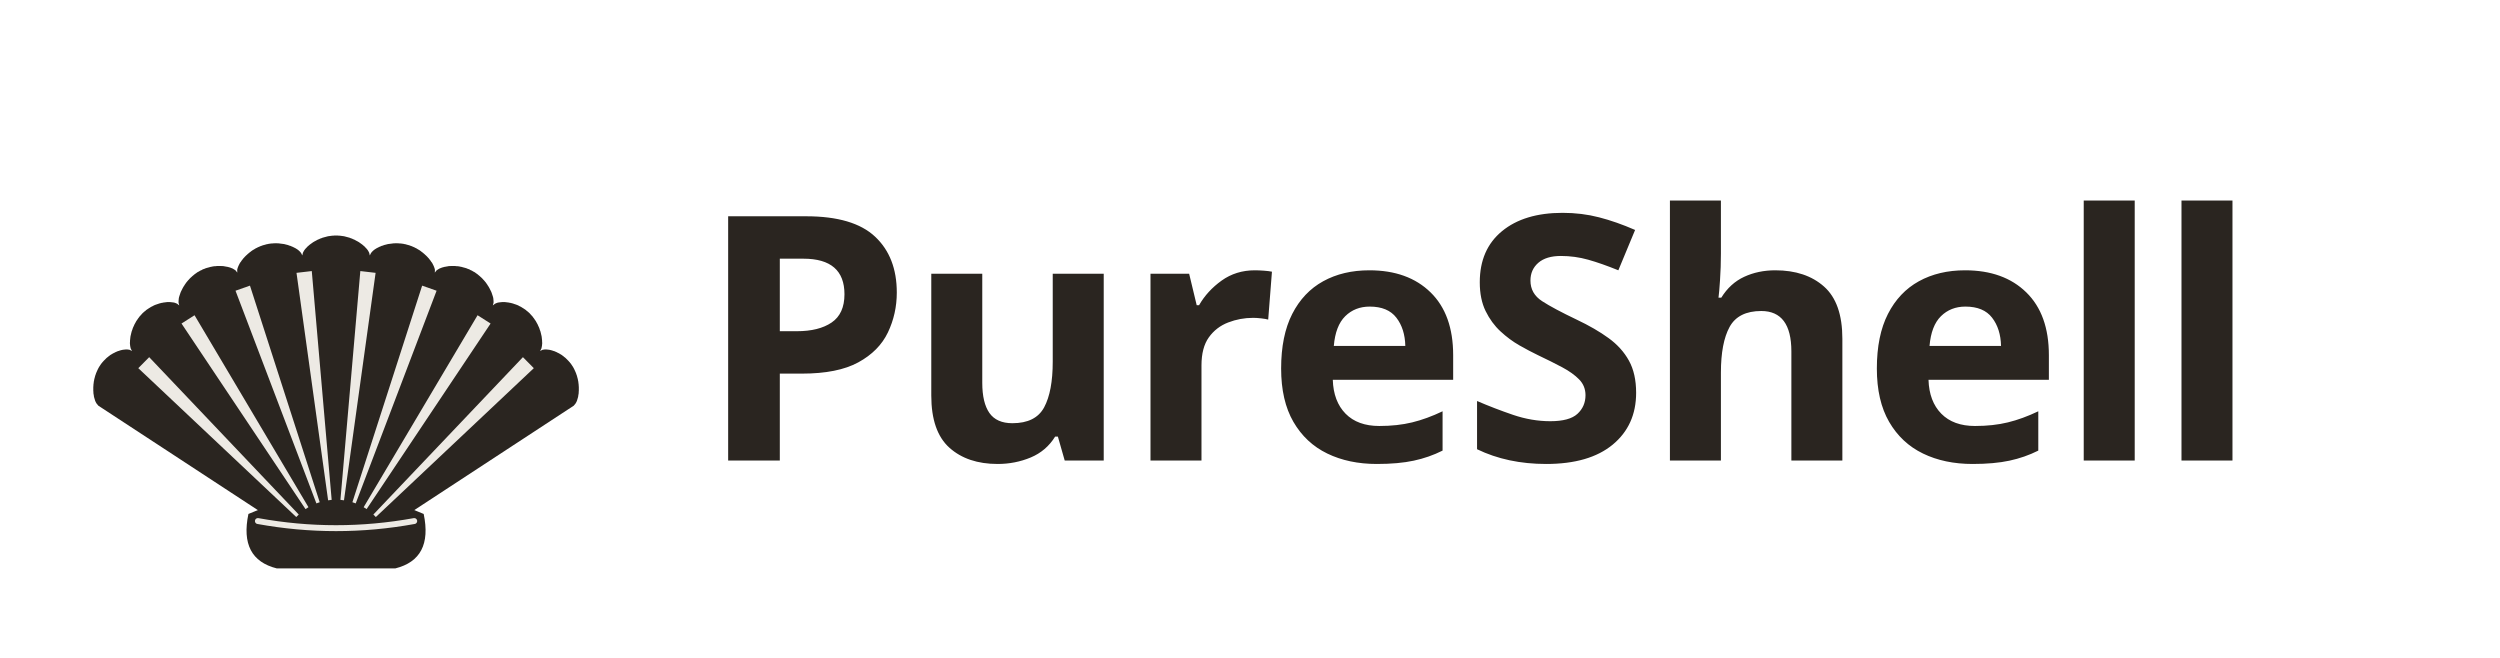
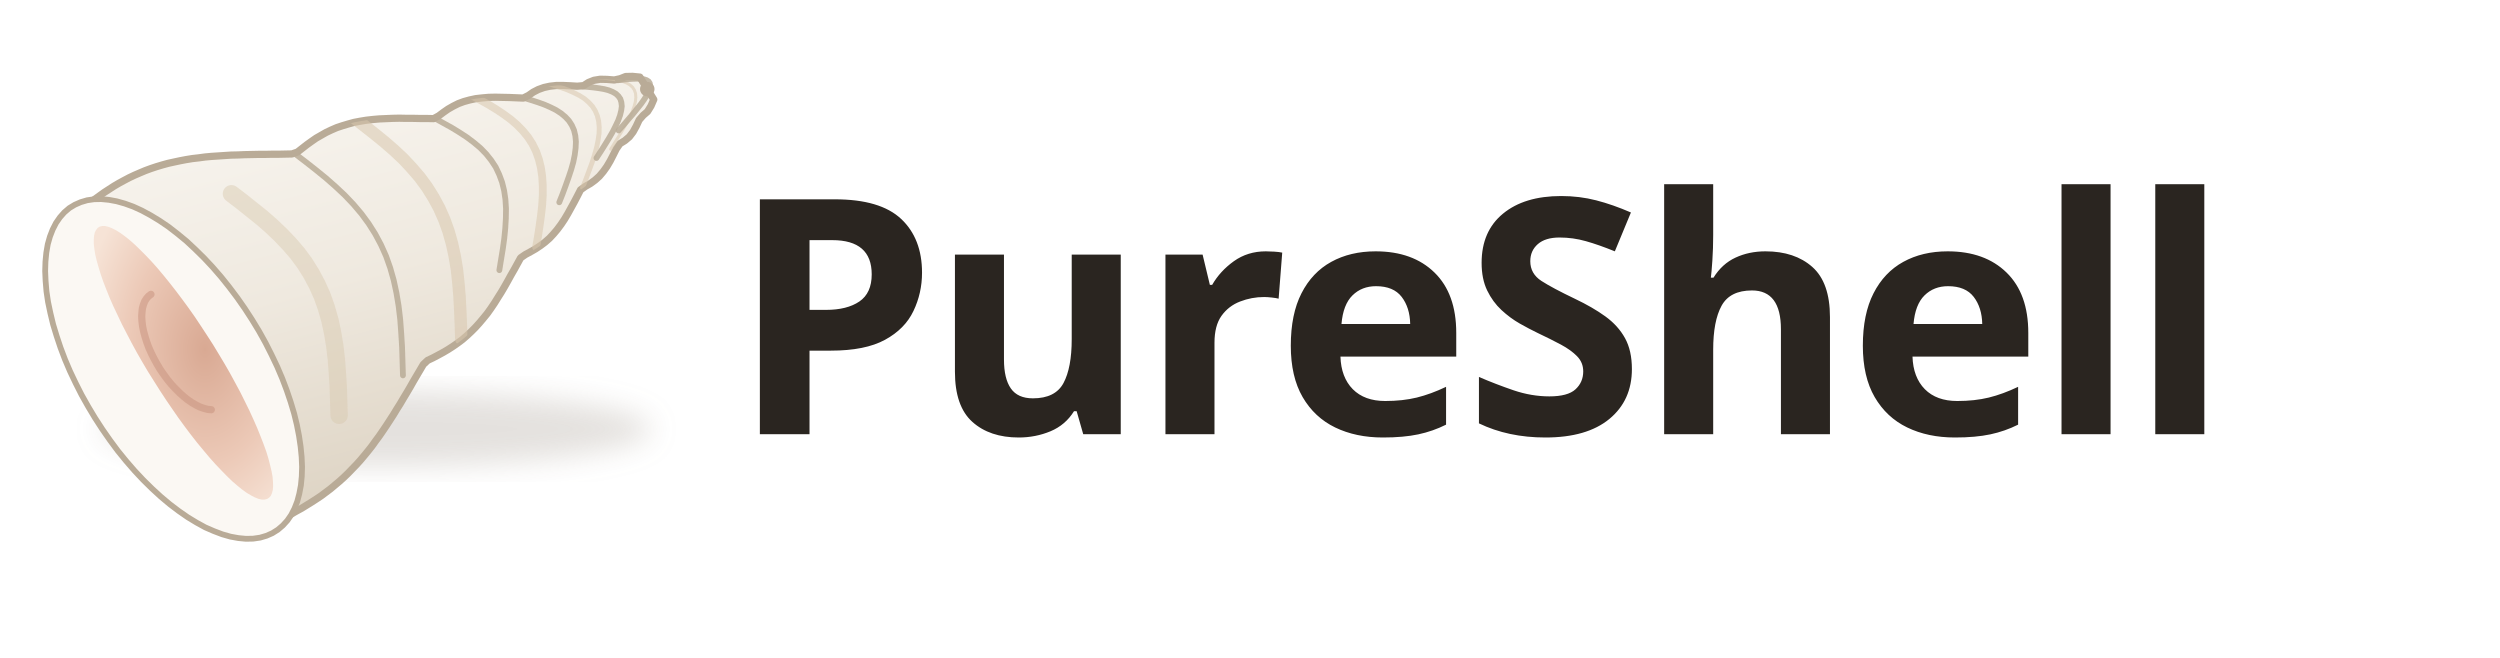
<svg xmlns="http://www.w3.org/2000/svg" viewBox="0 0 760 200" width="760" height="200">
-   <g transform="translate(10 18) scale(0.36)">
-     <path d="M 256.0 424.0 L 456.7 292.6 L 458.2 290.8 L 458.9 289.6 L 459.4 288.5 L 459.7 287.5 L 460.0 286.5 L 460.3 285.5 L 460.5 284.6 L 460.6 283.6 L 460.8 282.7 L 460.9 281.8 L 460.9 281.0 L 461.0 280.1 L 461.0 279.2 L 461.0 278.4 L 461.0 277.5 L 461.0 276.7 L 460.9 275.9 L 460.9 275.1 L 460.8 274.3 L 460.7 273.5 L 460.6 272.7 L 460.5 271.9 L 460.3 271.1 L 460.2 270.4 L 460.0 269.6 L 459.8 268.9 L 459.6 268.1 L 459.4 267.4 L 459.2 266.7 L 458.9 266.0 L 458.7 265.3 L 458.4 264.6 L 458.1 263.9 L 457.8 263.2 L 457.5 262.6 L 457.2 261.9 L 456.9 261.3 L 456.5 260.6 L 456.2 260.0 L 455.8 259.4 L 455.4 258.8 L 455.0 258.2 L 454.6 257.6 L 454.2 257.0 L 453.7 256.5 L 453.3 255.9 L 452.8 255.4 L 452.3 254.8 L 451.8 254.3 L 451.3 253.8 L 450.8 253.3 L 450.3 252.8 L 449.8 252.3 L 449.2 251.8 L 448.6 251.4 L 448.1 250.9 L 447.5 250.5 L 446.9 250.0 L 446.3 249.6 L 445.6 249.2 L 445.0 248.8 L 444.4 248.5 L 443.7 248.1 L 443.0 247.8 L 442.3 247.4 L 441.6 247.1 L 440.9 246.8 L 440.2 246.5 L 439.4 246.3 L 438.6 246.0 L 437.9 245.8 L 437.1 245.6 L 436.2 245.4 L 435.4 245.3 L 434.5 245.2 L 433.5 245.1 L 432.5 245.1 L 431.5 245.2 L 430.3 245.4 L 428.3 246.4 L 429.4 244.3 L 429.7 243.0 L 429.9 241.8 L 430.0 240.7 L 430.1 239.7 L 430.0 238.7 L 430.0 237.7 L 429.9 236.8 L 429.8 235.8 L 429.7 234.9 L 429.6 234.1 L 429.4 233.2 L 429.2 232.4 L 429.0 231.5 L 428.8 230.7 L 428.6 229.9 L 428.3 229.1 L 428.0 228.3 L 427.8 227.6 L 427.5 226.8 L 427.2 226.1 L 426.8 225.3 L 426.5 224.6 L 426.2 223.9 L 425.8 223.2 L 425.4 222.5 L 425.1 221.9 L 424.7 221.2 L 424.3 220.6 L 423.8 219.9 L 423.4 219.3 L 423.0 218.7 L 422.5 218.1 L 422.1 217.5 L 421.6 216.9 L 421.1 216.4 L 420.6 215.8 L 420.1 215.3 L 419.6 214.7 L 419.1 214.2 L 418.5 213.7 L 418.0 213.2 L 417.4 212.8 L 416.8 212.3 L 416.3 211.8 L 415.7 211.4 L 415.1 211.0 L 414.5 210.6 L 413.9 210.2 L 413.2 209.8 L 412.6 209.4 L 411.9 209.0 L 411.3 208.7 L 410.6 208.4 L 410.0 208.0 L 409.3 207.7 L 408.6 207.4 L 407.9 207.2 L 407.2 206.9 L 406.4 206.7 L 405.7 206.4 L 405.0 206.2 L 404.2 206.0 L 403.5 205.8 L 402.7 205.7 L 401.9 205.5 L 401.1 205.4 L 400.3 205.3 L 399.5 205.2 L 398.7 205.1 L 397.8 205.1 L 397.0 205.1 L 396.1 205.1 L 395.2 205.2 L 394.3 205.3 L 393.4 205.4 L 392.4 205.6 L 391.3 206.0 L 390.2 206.5 L 388.4 207.9 L 389.0 205.6 L 389.0 204.3 L 388.9 203.1 L 388.8 202.0 L 388.6 201.0 L 388.3 200.0 L 388.0 199.1 L 387.7 198.2 L 387.4 197.3 L 387.1 196.5 L 386.7 195.7 L 386.3 194.9 L 385.9 194.1 L 385.5 193.3 L 385.1 192.6 L 384.7 191.9 L 384.2 191.2 L 383.8 190.5 L 383.3 189.8 L 382.9 189.2 L 382.4 188.5 L 381.9 187.9 L 381.4 187.3 L 380.9 186.7 L 380.3 186.1 L 379.8 185.5 L 379.2 184.9 L 378.7 184.4 L 378.1 183.9 L 377.6 183.4 L 377.0 182.9 L 376.4 182.4 L 375.8 181.9 L 375.2 181.4 L 374.6 181.0 L 374.0 180.6 L 373.4 180.1 L 372.7 179.7 L 372.1 179.4 L 371.4 179.0 L 370.8 178.6 L 370.1 178.3 L 369.4 178.0 L 368.8 177.6 L 368.1 177.3 L 367.4 177.1 L 366.7 176.8 L 366.0 176.5 L 365.3 176.3 L 364.6 176.1 L 363.8 175.9 L 363.1 175.7 L 362.4 175.5 L 361.6 175.3 L 360.9 175.2 L 360.1 175.0 L 359.4 174.9 L 358.6 174.8 L 357.8 174.8 L 357.1 174.7 L 356.3 174.6 L 355.5 174.6 L 354.7 174.6 L 353.9 174.6 L 353.1 174.6 L 352.3 174.7 L 351.5 174.7 L 350.6 174.8 L 349.8 175.0 L 349.0 175.1 L 348.1 175.3 L 347.3 175.4 L 346.4 175.7 L 345.5 175.9 L 344.6 176.3 L 343.7 176.6 L 342.8 177.1 L 341.8 177.7 L 340.8 178.4 L 339.4 180.2 L 339.5 177.9 L 339.2 176.6 L 338.8 175.5 L 338.4 174.5 L 337.9 173.5 L 337.5 172.7 L 337.0 171.8 L 336.4 171.1 L 335.9 170.3 L 335.4 169.6 L 334.8 168.9 L 334.3 168.2 L 333.7 167.6 L 333.1 166.9 L 332.5 166.3 L 331.9 165.7 L 331.3 165.2 L 330.7 164.6 L 330.1 164.1 L 329.5 163.6 L 328.9 163.1 L 328.2 162.6 L 327.6 162.1 L 326.9 161.6 L 326.3 161.2 L 325.6 160.8 L 324.9 160.4 L 324.3 160.0 L 323.6 159.6 L 322.9 159.3 L 322.2 158.9 L 321.5 158.6 L 320.8 158.3 L 320.1 158.0 L 319.4 157.7 L 318.7 157.5 L 318.0 157.2 L 317.3 157.0 L 316.5 156.8 L 315.8 156.6 L 315.1 156.4 L 314.4 156.2 L 313.6 156.1 L 312.9 155.9 L 312.1 155.8 L 311.4 155.7 L 310.6 155.6 L 309.9 155.6 L 309.1 155.5 L 308.4 155.5 L 307.6 155.4 L 306.8 155.4 L 306.1 155.4 L 305.3 155.5 L 304.5 155.5 L 303.7 155.6 L 303.0 155.7 L 302.2 155.8 L 301.4 155.9 L 300.6 156.0 L 299.8 156.1 L 299.1 156.3 L 298.3 156.5 L 297.5 156.7 L 296.7 156.9 L 295.9 157.2 L 295.1 157.5 L 294.3 157.7 L 293.5 158.1 L 292.7 158.4 L 291.9 158.8 L 291.1 159.2 L 290.3 159.6 L 289.5 160.1 L 288.7 160.6 L 287.9 161.2 L 287.1 161.9 L 286.3 162.7 L 285.5 163.7 L 284.5 165.7 L 284.0 163.5 L 283.4 162.3 L 282.8 161.3 L 282.2 160.5 L 281.5 159.7 L 280.8 159.0 L 280.2 158.3 L 279.5 157.7 L 278.8 157.1 L 278.1 156.5 L 277.4 156.0 L 276.7 155.5 L 276.0 155.0 L 275.3 154.5 L 274.6 154.1 L 273.9 153.7 L 273.1 153.3 L 272.4 152.9 L 271.7 152.5 L 271.0 152.2 L 270.2 151.9 L 269.5 151.5 L 268.8 151.3 L 268.0 151.0 L 267.3 150.7 L 266.5 150.5 L 265.8 150.3 L 265.0 150.1 L 264.3 149.9 L 263.5 149.7 L 262.8 149.5 L 262.0 149.4 L 261.3 149.3 L 260.5 149.2 L 259.8 149.1 L 259.0 149.0 L 258.3 149.0 L 257.5 148.9 L 256.8 148.9 L 256.0 148.9 L 255.2 148.9 L 254.5 148.9 L 253.7 149.0 L 253.0 149.0 L 252.2 149.1 L 251.5 149.2 L 250.7 149.3 L 250.0 149.4 L 249.2 149.5 L 248.5 149.7 L 247.7 149.9 L 247.0 150.1 L 246.2 150.3 L 245.5 150.5 L 244.7 150.7 L 244.0 151.0 L 243.2 151.3 L 242.5 151.5 L 241.8 151.9 L 241.0 152.2 L 240.3 152.5 L 239.6 152.9 L 238.9 153.3 L 238.1 153.7 L 237.4 154.1 L 236.7 154.5 L 236.0 155.0 L 235.3 155.5 L 234.6 156.0 L 233.9 156.5 L 233.2 157.1 L 232.5 157.7 L 231.8 158.3 L 231.2 159.0 L 230.5 159.7 L 229.8 160.5 L 229.2 161.3 L 228.6 162.3 L 228.0 163.5 L 227.5 165.7 L 226.5 163.7 L 225.7 162.7 L 224.9 161.9 L 224.1 161.2 L 223.3 160.6 L 222.5 160.1 L 221.7 159.6 L 220.9 159.2 L 220.1 158.8 L 219.3 158.4 L 218.5 158.1 L 217.7 157.7 L 216.9 157.5 L 216.1 157.2 L 215.3 156.9 L 214.5 156.7 L 213.7 156.5 L 212.9 156.3 L 212.2 156.1 L 211.4 156.0 L 210.6 155.9 L 209.8 155.8 L 209.0 155.7 L 208.3 155.6 L 207.5 155.5 L 206.7 155.5 L 205.9 155.4 L 205.2 155.4 L 204.4 155.4 L 203.6 155.5 L 202.9 155.5 L 202.1 155.6 L 201.4 155.6 L 200.6 155.7 L 199.9 155.8 L 199.1 155.9 L 198.4 156.1 L 197.6 156.2 L 196.9 156.4 L 196.2 156.6 L 195.5 156.8 L 194.7 157.0 L 194.0 157.2 L 193.3 157.5 L 192.6 157.7 L 191.9 158.0 L 191.2 158.3 L 190.5 158.6 L 189.8 158.9 L 189.1 159.3 L 188.4 159.6 L 187.7 160.0 L 187.1 160.4 L 186.4 160.8 L 185.7 161.2 L 185.1 161.6 L 184.4 162.1 L 183.8 162.6 L 183.1 163.1 L 182.5 163.6 L 181.9 164.1 L 181.3 164.6 L 180.7 165.2 L 180.1 165.7 L 179.5 166.3 L 178.9 166.9 L 178.3 167.6 L 177.7 168.2 L 177.2 168.9 L 176.6 169.6 L 176.1 170.3 L 175.6 171.1 L 175.0 171.8 L 174.5 172.7 L 174.1 173.5 L 173.6 174.5 L 173.2 175.5 L 172.8 176.6 L 172.5 177.9 L 172.6 180.2 L 171.2 178.4 L 170.2 177.7 L 169.2 177.1 L 168.3 176.6 L 167.4 176.3 L 166.5 175.9 L 165.6 175.7 L 164.7 175.4 L 163.9 175.3 L 163.0 175.1 L 162.2 175.0 L 161.4 174.8 L 160.5 174.7 L 159.7 174.7 L 158.9 174.6 L 158.1 174.6 L 157.3 174.6 L 156.5 174.6 L 155.7 174.6 L 154.9 174.7 L 154.2 174.8 L 153.4 174.8 L 152.6 174.9 L 151.9 175.0 L 151.1 175.2 L 150.4 175.3 L 149.6 175.5 L 148.9 175.7 L 148.2 175.9 L 147.4 176.1 L 146.7 176.3 L 146.0 176.5 L 145.3 176.8 L 144.6 177.1 L 143.9 177.3 L 143.2 177.6 L 142.6 178.0 L 141.9 178.3 L 141.2 178.6 L 140.6 179.0 L 139.9 179.4 L 139.3 179.7 L 138.6 180.1 L 138.0 180.6 L 137.4 181.0 L 136.8 181.4 L 136.2 181.9 L 135.6 182.4 L 135.0 182.9 L 134.4 183.4 L 133.9 183.9 L 133.3 184.4 L 132.8 184.9 L 132.2 185.5 L 131.7 186.1 L 131.1 186.7 L 130.6 187.3 L 130.1 187.9 L 129.6 188.5 L 129.1 189.2 L 128.7 189.8 L 128.2 190.5 L 127.8 191.2 L 127.3 191.9 L 126.9 192.6 L 126.5 193.3 L 126.1 194.1 L 125.7 194.9 L 125.3 195.7 L 124.9 196.5 L 124.6 197.3 L 124.3 198.2 L 124.0 199.1 L 123.7 200.0 L 123.4 201.0 L 123.2 202.0 L 123.1 203.1 L 123.0 204.3 L 123.0 205.6 L 123.6 207.9 L 121.8 206.5 L 120.7 206.0 L 119.6 205.6 L 118.6 205.4 L 117.7 205.3 L 116.8 205.2 L 115.9 205.1 L 115.0 205.1 L 114.2 205.1 L 113.3 205.1 L 112.5 205.2 L 111.7 205.3 L 110.9 205.4 L 110.1 205.5 L 109.3 205.7 L 108.5 205.8 L 107.8 206.0 L 107.0 206.2 L 106.3 206.4 L 105.6 206.7 L 104.8 206.9 L 104.1 207.2 L 103.4 207.4 L 102.7 207.7 L 102.0 208.0 L 101.4 208.4 L 100.7 208.7 L 100.1 209.0 L 99.4 209.4 L 98.8 209.8 L 98.1 210.2 L 97.5 210.6 L 96.9 211.0 L 96.3 211.4 L 95.7 211.8 L 95.2 212.3 L 94.6 212.8 L 94.0 213.2 L 93.5 213.7 L 92.9 214.2 L 92.4 214.7 L 91.9 215.3 L 91.4 215.8 L 90.9 216.4 L 90.4 216.9 L 89.9 217.5 L 89.5 218.1 L 89.0 218.7 L 88.6 219.3 L 88.2 219.9 L 87.7 220.6 L 87.3 221.2 L 86.9 221.9 L 86.6 222.5 L 86.2 223.2 L 85.8 223.9 L 85.5 224.6 L 85.2 225.3 L 84.8 226.1 L 84.5 226.8 L 84.2 227.6 L 84.0 228.3 L 83.7 229.1 L 83.4 229.9 L 83.2 230.7 L 83.0 231.5 L 82.8 232.4 L 82.6 233.2 L 82.4 234.1 L 82.3 234.9 L 82.2 235.8 L 82.1 236.8 L 82.0 237.7 L 82.0 238.7 L 81.9 239.7 L 82.0 240.7 L 82.1 241.8 L 82.3 243.0 L 82.6 244.3 L 83.7 246.4 L 81.7 245.4 L 80.5 245.2 L 79.5 245.1 L 78.5 245.1 L 77.5 245.2 L 76.6 245.3 L 75.8 245.4 L 74.9 245.6 L 74.1 245.8 L 73.4 246.0 L 72.6 246.3 L 71.8 246.5 L 71.1 246.8 L 70.4 247.1 L 69.7 247.4 L 69.0 247.8 L 68.3 248.1 L 67.6 248.5 L 67.0 248.8 L 66.4 249.2 L 65.7 249.6 L 65.1 250.0 L 64.5 250.5 L 63.9 250.9 L 63.4 251.4 L 62.8 251.8 L 62.2 252.3 L 61.7 252.8 L 61.2 253.3 L 60.7 253.8 L 60.2 254.3 L 59.7 254.8 L 59.2 255.4 L 58.7 255.9 L 58.3 256.5 L 57.8 257.0 L 57.4 257.6 L 57.0 258.2 L 56.6 258.8 L 56.2 259.4 L 55.8 260.0 L 55.5 260.6 L 55.1 261.3 L 54.8 261.9 L 54.5 262.6 L 54.2 263.2 L 53.9 263.9 L 53.6 264.6 L 53.3 265.3 L 53.1 266.0 L 52.8 266.7 L 52.6 267.4 L 52.4 268.1 L 52.2 268.9 L 52.0 269.6 L 51.8 270.4 L 51.7 271.1 L 51.5 271.9 L 51.4 272.7 L 51.3 273.5 L 51.2 274.3 L 51.1 275.1 L 51.1 275.9 L 51.0 276.7 L 51.0 277.5 L 51.0 278.4 L 51.0 279.2 L 51.0 280.1 L 51.1 281.0 L 51.1 281.8 L 51.2 282.7 L 51.4 283.6 L 51.5 284.6 L 51.7 285.5 L 52.0 286.5 L 52.3 287.5 L 52.6 288.5 L 53.1 289.6 L 53.8 290.8 L 55.3 292.6 Z" fill="#2a2520" />
-     <path d="M 182 384 Q 174 422 206 430 L 306 430 Q 338 422 330 384 L 286 366 L 226 366 Z" fill="#2a2520" />
-     <path d="M 287.5 384.5 L 413.8 251.6 Q 418.4 256.2 423.0 260.9 L 289.6 386.6 Z" fill="#edeae4" />
-     <path d="M 279.3 378.3 L 375.5 216.2 Q 381.0 219.7 386.5 223.2 L 281.8 379.9 Z" fill="#edeae4" />
-     <path d="M 269.8 374.1 L 328.7 191.2 Q 334.8 193.4 340.9 195.5 L 272.6 375.1 Z" fill="#edeae4" />
-     <path d="M 259.7 372.1 L 276.5 178.9 Q 282.9 179.6 289.4 180.4 L 262.7 372.5 Z" fill="#edeae4" />
-     <path d="M 249.3 372.5 L 222.6 180.4 Q 229.1 179.6 235.5 178.9 L 252.3 372.1 Z" fill="#edeae4" />
-     <path d="M 239.4 375.1 L 171.1 195.5 Q 177.2 193.4 183.3 191.2 L 242.2 374.1 Z" fill="#edeae4" />
-     <path d="M 230.2 379.9 L 125.5 223.2 Q 131.0 219.7 136.5 216.2 L 232.7 378.3 Z" fill="#edeae4" />
-     <path d="M 222.4 386.6 L 89.0 260.9 Q 93.6 256.2 98.2 251.6 L 224.5 384.5 Z" fill="#edeae4" />
-     <path d="M 190 390 Q 256 402 322 390" fill="none" stroke="#edeae4" stroke-width="5" stroke-linecap="round" />
+   <g transform="translate(0 -28) scale(0.44)">
+     <defs>
+       <linearGradient id="body" x1="0" y1="0" x2="0.35" y2="1">
+         <stop offset="0" stop-color="#fbf9f5" />
+         <stop offset="0.55" stop-color="#efe9df" />
+         <stop offset="1" stop-color="#ddd3c3" />
+       </linearGradient>
+       <radialGradient id="mouth" cx="0.62" cy="0.45" r="0.7">
+         <stop offset="0" stop-color="#d9a993" />
+         <stop offset="0.6" stop-color="#ecc9b7" />
+         <stop offset="1" stop-color="#f6e3d6" />
+       </radialGradient>
+       <filter id="soft" x="-20%" y="-20%" width="140%" height="140%">
+         <feGaussianBlur stdDeviation="10" />
+       </filter>
+     </defs>
+     <ellipse cx="260" cy="360" rx="190" ry="26" fill="#6b5a48" opacity="0.18" filter="url(#soft)" />
+     <path d="M 52.9 211.3 L 56.0 208.7 L 59.2 206.2 L 62.3 203.7 L 65.5 201.3 L 68.8 198.9 L 72.0 196.6 L 75.4 194.4 L 78.8 192.2 L 82.2 190.2 L 85.7 188.3 L 89.3 186.4 L 92.9 184.7 L 96.6 183.1 L 100.4 181.5 L 104.2 180.1 L 108.1 178.8 L 112.1 177.6 L 116.1 176.5 L 120.2 175.6 L 124.4 174.7 L 128.6 173.9 L 132.9 173.2 L 137.3 172.7 L 141.7 172.1 L 146.1 171.7 L 150.6 171.4 L 155.1 171.1 L 159.7 170.8 L 164.3 170.7 L 168.9 170.5 L 173.6 170.4 L 178.3 170.3 L 182.9 170.3 L 187.6 170.2 L 192.3 170.2 L 197.0 170.1 L 201.7 170.0 L 205.5 168.7 L 208.7 166.2 L 211.9 163.7 L 215.1 161.4 L 218.4 159.1 L 221.9 157.1 L 225.4 155.1 L 229.0 153.4 L 232.7 151.8 L 236.6 150.5 L 240.6 149.3 L 244.6 148.2 L 248.8 147.4 L 253.1 146.7 L 257.5 146.2 L 262.0 145.8 L 266.6 145.6 L 271.2 145.4 L 275.9 145.3 L 280.6 145.4 L 285.3 145.4 L 290.1 145.5 L 294.8 145.5 L 299.6 145.6 L 303.1 143.7 L 306.3 141.3 L 309.6 139.0 L 313.1 137.0 L 316.7 135.2 L 320.5 133.8 L 324.5 132.7 L 328.7 131.8 L 333.1 131.3 L 337.6 130.9 L 342.2 130.8 L 347.0 130.9 L 351.8 131.0 L 356.7 131.2 L 361.5 131.4 L 365.1 129.6 L 368.4 127.3 L 371.9 125.5 L 375.8 124.1 L 379.9 123.2 L 384.4 122.7 L 389.0 122.7 L 393.9 122.9 L 398.8 123.2 L 403.2 122.8 L 406.6 120.6 L 410.4 119.1 L 414.7 118.4 L 419.4 118.5 L 424.4 118.9 L 428.5 118.0 L 432.3 116.5 L 437.0 116.4 L 442.1 116.9 L 451.7 132.4 L 449.8 136.8 L 447.4 140.7 L 444.4 143.3 L 441.6 146.5 L 439.6 150.8 L 437.4 154.8 L 434.8 158.2 L 431.7 160.8 L 428.3 162.9 L 425.8 166.5 L 423.7 170.7 L 421.6 174.8 L 419.3 178.7 L 416.8 182.2 L 414.1 185.4 L 411.1 188.1 L 407.8 190.5 L 404.3 192.5 L 401.1 194.8 L 399.0 198.9 L 396.8 203.1 L 394.6 207.1 L 392.4 211.1 L 390.1 215.0 L 387.7 218.6 L 385.1 222.1 L 382.4 225.3 L 379.6 228.3 L 376.5 231.0 L 373.3 233.4 L 370.0 235.6 L 366.5 237.6 L 363.0 239.5 L 359.7 241.8 L 357.5 245.8 L 355.3 249.8 L 353.0 253.8 L 350.8 257.8 L 348.6 261.7 L 346.3 265.6 L 343.9 269.4 L 341.6 273.1 L 339.1 276.8 L 336.6 280.3 L 333.9 283.6 L 331.2 286.8 L 328.4 289.9 L 325.5 292.8 L 322.5 295.6 L 319.5 298.2 L 316.3 300.6 L 313.0 302.9 L 309.6 305.1 L 306.2 307.1 L 302.7 309.0 L 299.1 310.9 L 295.5 312.6 L 292.5 315.4 L 290.2 319.3 L 287.9 323.2 L 285.6 327.1 L 283.4 331.0 L 281.1 334.9 L 278.8 338.7 L 276.5 342.6 L 274.1 346.4 L 271.8 350.2 L 269.4 353.9 L 267.0 357.6 L 264.5 361.3 L 262.1 364.8 L 259.5 368.3 L 257.0 371.8 L 254.4 375.1 L 251.7 378.4 L 249.0 381.6 L 246.2 384.7 L 243.3 387.7 L 240.5 390.6 L 237.5 393.5 L 234.5 396.2 L 231.4 398.8 L 228.3 401.4 L 225.1 403.8 L 221.9 406.2 L 218.6 408.4 L 215.2 410.6 L 211.8 412.7 L 208.4 414.8 L 204.9 416.7 L 201.4 418.7 L 197.8 420.5 L 194.2 422.3 L 190.6 424.1 L 187.0 425.8 L 187.0 425.8 L 182.6 428.1 L 177.9 429.6 L 172.8 430.5 L 167.4 430.7 L 161.7 430.2 L 155.8 429.0 L 149.6 427.2 L 143.3 424.6 L 136.8 421.4 L 130.2 417.6 L 123.5 413.2 L 116.8 408.2 L 110.1 402.6 L 103.5 396.5 L 97.0 389.9 L 90.6 382.9 L 84.5 375.5 L 78.5 367.8 L 72.8 359.7 L 67.4 351.4 L 62.3 342.9 L 57.5 334.2 L 53.2 325.5 L 49.2 316.6 L 45.7 307.8 L 42.7 299.1 L 40.1 290.5 L 38.0 282.1 L 36.4 273.9 L 35.4 265.9 L 34.8 258.3 L 34.8 251.1 L 35.3 244.3 L 36.3 237.9 L 37.9 232.0 L 39.9 226.7 L 42.5 221.9 L 45.5 217.7 L 49.0 214.2 L 52.9 211.3 Z" fill="url(#body)" stroke="#b9ab97" stroke-width="5" stroke-linejoin="round" />
+     <clipPath id="inside">
+       <path d="M 52.9 211.3 L 56.0 208.7 L 59.2 206.2 L 62.3 203.7 L 65.5 201.3 L 68.8 198.9 L 72.0 196.6 L 75.4 194.4 L 78.8 192.2 L 82.2 190.2 L 85.7 188.3 L 89.3 186.4 L 92.9 184.7 L 96.6 183.1 L 100.4 181.5 L 104.2 180.1 L 108.1 178.8 L 112.1 177.6 L 116.1 176.5 L 120.2 175.6 L 124.4 174.7 L 128.6 173.9 L 132.9 173.2 L 137.3 172.7 L 141.7 172.1 L 146.1 171.7 L 150.6 171.4 L 155.1 171.1 L 159.7 170.8 L 164.3 170.7 L 168.9 170.5 L 173.6 170.4 L 178.3 170.3 L 182.9 170.3 L 187.6 170.2 L 192.3 170.2 L 197.0 170.1 L 201.7 170.0 L 205.5 168.7 L 208.7 166.2 L 211.9 163.7 L 215.1 161.4 L 218.4 159.1 L 221.9 157.1 L 225.4 155.1 L 229.0 153.4 L 232.7 151.8 L 236.6 150.5 L 240.6 149.3 L 244.6 148.2 L 248.8 147.4 L 253.1 146.7 L 257.5 146.2 L 262.0 145.8 L 266.6 145.6 L 271.2 145.4 L 275.9 145.3 L 280.6 145.4 L 285.3 145.4 L 290.1 145.5 L 294.8 145.5 L 299.6 145.6 L 303.1 143.7 L 306.3 141.3 L 309.6 139.0 L 313.1 137.0 L 316.7 135.2 L 320.5 133.8 L 324.5 132.7 L 328.7 131.8 L 333.1 131.3 L 337.6 130.9 L 342.2 130.8 L 347.0 130.9 L 351.8 131.0 L 356.7 131.2 L 361.5 131.4 L 365.1 129.6 L 368.4 127.3 L 371.9 125.5 L 375.8 124.1 L 379.9 123.2 L 384.4 122.7 L 389.0 122.7 L 393.9 122.9 L 398.8 123.2 L 403.2 122.8 L 406.6 120.6 L 410.4 119.1 L 414.7 118.4 L 419.4 118.5 L 424.4 118.9 L 428.5 118.0 L 432.3 116.5 L 437.0 116.4 L 442.1 116.9 L 451.7 132.4 L 449.8 136.8 L 447.4 140.7 L 444.4 143.3 L 441.6 146.5 L 439.6 150.8 L 437.4 154.8 L 434.8 158.2 L 431.7 160.8 L 428.3 162.9 L 425.8 166.5 L 423.7 170.7 L 421.6 174.8 L 419.3 178.7 L 416.8 182.2 L 414.1 185.4 L 411.1 188.1 L 407.8 190.5 L 404.3 192.5 L 401.1 194.8 L 399.0 198.9 L 396.8 203.1 L 394.6 207.1 L 392.4 211.1 L 390.1 215.0 L 387.7 218.6 L 385.1 222.1 L 382.4 225.3 L 379.6 228.3 L 376.5 231.0 L 373.3 233.4 L 370.0 235.6 L 366.5 237.6 L 363.0 239.5 L 359.7 241.8 L 357.5 245.8 L 355.3 249.8 L 353.0 253.8 L 350.8 257.8 L 348.6 261.7 L 346.3 265.6 L 343.9 269.4 L 341.6 273.1 L 339.1 276.8 L 336.6 280.3 L 333.9 283.6 L 331.2 286.8 L 328.4 289.9 L 325.5 292.8 L 322.5 295.6 L 319.5 298.2 L 316.3 300.6 L 313.0 302.9 L 309.6 305.1 L 306.2 307.1 L 302.7 309.0 L 299.1 310.9 L 295.5 312.6 L 292.5 315.4 L 290.2 319.3 L 287.9 323.2 L 285.6 327.1 L 283.4 331.0 L 281.1 334.9 L 278.8 338.7 L 276.5 342.6 L 274.1 346.4 L 271.8 350.2 L 269.4 353.9 L 267.0 357.6 L 264.5 361.3 L 262.1 364.8 L 259.5 368.3 L 257.0 371.8 L 254.4 375.1 L 251.7 378.4 L 249.0 381.6 L 246.2 384.7 L 243.3 387.7 L 240.5 390.6 L 237.5 393.5 L 234.5 396.2 L 231.4 398.8 L 228.3 401.4 L 225.1 403.8 L 221.9 406.2 L 218.6 408.4 L 215.2 410.6 L 211.8 412.7 L 208.4 414.8 L 204.9 416.7 L 201.4 418.7 L 197.8 420.5 L 194.2 422.3 L 190.6 424.1 L 187.0 425.8 L 187.0 425.8 L 182.6 428.1 L 177.9 429.6 L 172.8 430.5 L 167.4 430.7 L 161.7 430.2 L 155.8 429.0 L 149.6 427.2 L 143.3 424.6 L 136.8 421.4 L 130.2 417.6 L 123.5 413.2 L 116.8 408.2 L 110.1 402.6 L 103.5 396.5 L 97.0 389.9 L 90.6 382.9 L 84.5 375.5 L 78.5 367.8 L 72.8 359.7 L 67.4 351.4 L 62.3 342.9 L 57.5 334.2 L 53.2 325.5 L 49.2 316.6 L 45.7 307.8 L 42.7 299.1 L 40.1 290.5 L 38.0 282.1 L 36.4 273.9 L 35.4 265.9 L 34.8 258.3 L 34.8 251.1 L 35.3 244.3 L 36.3 237.9 L 37.9 232.0 L 39.9 226.7 L 42.5 221.9 L 45.5 217.7 L 49.0 214.2 L 52.9 211.3 Z" />
+     </clipPath>
+     <g clip-path="url(#inside)">
+       <path d="M 244.3 144.8 L 251.4 150.3 L 258.5 155.9 L 265.4 161.5 L 272.1 167.3 L 278.5 173.3 L 284.4 179.6 L 290.0 186.1 L 295.0 192.9 L 299.5 200.1 L 303.5 207.5 L 307.0 215.4 L 309.9 223.5 L 312.3 232.0 L 314.2 240.8 L 315.7 249.8 L 316.7 259.1 L 317.5 268.6 L 318.0 278.3 L 318.4 288.0 L 318.7 297.8" fill="none" stroke="#d8c7ad" stroke-width="8.6" stroke-linecap="round" opacity="0.55" />
+       <path d="M 326.2 129.7 L 331.9 132.8 L 337.5 135.9 L 342.9 139.2 L 348.0 142.6 L 352.9 146.2 L 357.3 150.0 L 361.3 154.1 L 364.9 158.5 L 367.9 163.2 L 370.4 168.3 L 372.3 173.7 L 373.7 179.4 L 374.6 185.5 L 375.0 191.9 L 375.0 198.5 L 374.6 205.4 L 373.8 212.5 L 372.8 219.7 L 371.7 227.0 L 370.4 234.4" fill="none" stroke="#d8c7ad" stroke-width="5.4" stroke-linecap="round" opacity="0.55" />
+       <path d="M 378.8 121.4 L 383.4 122.8 L 388.0 124.3 L 392.4 125.9 L 396.5 127.7 L 400.3 129.6 L 403.8 131.8 L 406.7 134.3 L 409.3 137.1 L 411.2 140.1 L 412.7 143.6 L 413.6 147.3 L 414.0 151.4 L 413.9 155.9 L 413.2 160.6 L 412.2 165.6 L 410.7 170.8 L 409.0 176.2 L 406.9 181.8 L 404.8 187.5 L 402.5 193.3" fill="none" stroke="#d8c7ad" stroke-width="3.4" stroke-linecap="round" opacity="0.55" />
+       <path d="M 412.2 117.3 L 416.1 117.6 L 420.0 118.0 L 423.7 118.5 L 427.1 119.1 L 430.2 119.9 L 433.0 121.0 L 435.2 122.3 L 437.1 124.0 L 438.3 125.9 L 439.1 128.2 L 439.3 130.9 L 439.0 133.9 L 438.1 137.2 L 436.8 140.8 L 435.1 144.6 L 432.9 148.8 L 430.4 153.1 L 427.7 157.5 L 424.8 162.1 L 421.9 166.7" fill="none" stroke="#d8c7ad" stroke-width="2.1" stroke-linecap="round" opacity="0.55" />
+       <path d="M 159.9 197.5 L 167.1 203.0 L 174.1 208.6 L 181.1 214.2 L 187.7 220.0 L 194.1 226.1 L 200.0 232.3 L 205.6 238.8 L 210.6 245.6 L 215.1 252.8 L 219.1 260.3 L 222.6 268.1 L 225.5 276.3 L 227.9 284.7 L 229.8 293.5 L 231.3 302.6 L 232.4 311.9 L 233.1 321.4 L 233.7 331.0 L 234.0 340.8 L 234.3 350.6" fill="none" stroke="#d8c7ad" stroke-width="12" stroke-linecap="round" opacity="0.45" />
+     </g>
+     <path d="M 204.0 170.0 L 211.2 175.5 L 218.2 181.0 L 225.2 186.7 L 231.8 192.5 L 238.2 198.5 L 244.1 204.7 L 249.7 211.3 L 254.7 218.1 L 259.2 225.2 L 263.2 232.7 L 266.7 240.5 L 269.6 248.7 L 272.0 257.2 L 273.9 266.0 L 275.4 275.0 L 276.5 284.3 L 277.2 293.8 L 277.8 303.5 L 278.1 313.2 L 278.4 323.0" fill="none" stroke="#b9ab97" stroke-width="4" stroke-linecap="round" opacity="0.85" />
+     <path d="M 300.8 145.6 L 306.4 148.7 L 312.0 151.8 L 317.4 155.1 L 322.6 158.5 L 327.4 162.1 L 331.9 165.9 L 335.9 170.0 L 339.4 174.4 L 342.5 179.1 L 344.9 184.2 L 346.9 189.6 L 348.3 195.3 L 349.2 201.4 L 349.6 207.8 L 349.5 214.4 L 349.1 221.3 L 348.4 228.4 L 347.4 235.6 L 346.2 242.9 L 345.0 250.3" fill="none" stroke="#b9ab97" stroke-width="4" stroke-linecap="round" opacity="0.85" />
+     <path d="M 362.7 131.5 L 367.3 132.9 L 371.9 134.4 L 376.3 136.0 L 380.4 137.8 L 384.2 139.7 L 387.6 141.9 L 390.6 144.4 L 393.1 147.1 L 395.1 150.2 L 396.6 153.6 L 397.5 157.4 L 397.9 161.5 L 397.7 165.9 L 397.1 170.6 L 396.1 175.6 L 394.6 180.9 L 392.8 186.3 L 390.8 191.9 L 388.7 197.6 L 386.4 203.4" fill="none" stroke="#b9ab97" stroke-width="4" stroke-linecap="round" opacity="0.85" />
+     <path d="M 402.5 123.4 L 406.4 123.7 L 410.2 124.1 L 413.9 124.6 L 417.4 125.2 L 420.5 126.0 L 423.2 127.1 L 425.5 128.4 L 427.3 130.1 L 428.6 132.0 L 429.3 134.3 L 429.6 137.0 L 429.2 140.0 L 428.4 143.3 L 427.1 146.9 L 425.3 150.7 L 423.2 154.9 L 420.7 159.2 L 418.0 163.6 L 415.1 168.2 L 412.1 172.8" fill="none" stroke="#b9ab97" stroke-width="4" stroke-linecap="round" opacity="0.85" />
+     <path d="M 426.9 119.1 L 430.4 118.7 L 433.8 118.3 L 437.0 118.1 L 440.0 118.0 L 442.6 118.1 L 444.9 118.4 L 446.7 119.0 L 448.1 119.9 L 448.9 121.1 L 449.2 122.7 L 448.9 124.6 L 448.2 126.9 L 446.9 129.4 L 445.1 132.3 L 442.9 135.4 L 440.2 138.8 L 437.3 142.4 L 434.1 146.1 L 430.8 150.0 L 427.4 153.8" fill="none" stroke="#b9ab97" stroke-width="4" stroke-linecap="round" opacity="0.85" />
+     <path d="M 174.2 284.6 L 179.0 292.5 L 183.5 300.6 L 187.6 308.7 L 191.5 316.9 L 195.0 325.1 L 198.1 333.3 L 200.8 341.3 L 203.2 349.3 L 205.1 357.1 L 206.6 364.8 L 207.7 372.2 L 208.4 379.3 L 208.7 386.2 L 208.5 392.7 L 207.9 398.9 L 206.8 404.7 L 205.4 410.0 L 203.5 414.9 L 201.2 419.4 L 198.5 423.3 L 195.4 426.7 L 192.0 429.6 L 188.2 432.0 L 184.1 433.8 L 179.7 435.1 L 174.9 435.8 L 169.9 435.9 L 164.7 435.4 L 159.2 434.4 L 153.6 432.8 L 147.8 430.6 L 141.8 428.0 L 135.8 424.7 L 129.7 421.0 L 123.5 416.7 L 117.3 412.0 L 111.1 406.8 L 105.0 401.2 L 98.9 395.2 L 92.9 388.8 L 87.1 382.1 L 81.4 375.1 L 76.0 367.8 L 70.7 360.2 L 65.7 352.5 L 60.9 344.5 L 56.4 336.5 L 52.3 328.4 L 48.4 320.2 L 44.9 312.0 L 41.8 303.8 L 39.1 295.7 L 36.7 287.8 L 34.8 279.9 L 33.2 272.3 L 32.1 264.9 L 31.5 257.7 L 31.2 250.9 L 31.4 244.4 L 32.0 238.2 L 33.0 232.4 L 34.5 227.1 L 36.4 222.2 L 38.7 217.7 L 41.4 213.8 L 44.4 210.4 L 47.9 207.4 L 51.7 205.1 L 55.8 203.3 L 60.2 202.0 L 65.0 201.3 L 69.9 201.2 L 75.2 201.7 L 80.6 202.7 L 86.3 204.3 L 92.1 206.4 L 98.0 209.1 L 104.1 212.4 L 110.2 216.1 L 116.4 220.3 L 122.6 225.1 L 128.8 230.2 L 134.9 235.9 L 141.0 241.9 L 146.9 248.2 L 152.8 255.0 L 158.4 262.0 L 163.9 269.3 L 169.2 276.9 L 174.2 284.6 Z" fill="#fbf8f3" stroke="#b9ab97" stroke-width="4" />
+     <path d="M 147.1 301.6 L 151.1 308.2 L 155.0 314.7 L 158.8 321.3 L 162.4 327.9 L 165.9 334.4 L 169.1 340.8 L 172.2 347.1 L 175.0 353.2 L 177.6 359.1 L 179.9 364.8 L 182.0 370.2 L 183.9 375.4 L 185.4 380.3 L 186.6 384.9 L 187.6 389.1 L 188.3 392.9 L 188.6 396.4 L 188.7 399.5 L 188.5 402.1 L 187.9 404.4 L 187.1 406.2 L 185.9 407.5 L 184.5 408.4 L 182.8 408.8 L 180.8 408.8 L 178.6 408.3 L 176.1 407.3 L 173.4 405.9 L 170.4 404.1 L 167.2 401.8 L 163.9 399.1 L 160.3 396.0 L 156.6 392.4 L 152.8 388.5 L 148.8 384.3 L 144.7 379.7 L 140.5 374.7 L 136.2 369.5 L 131.9 364.0 L 127.6 358.3 L 123.3 352.4 L 119.0 346.2 L 114.7 339.9 L 110.5 333.5 L 106.4 327.0 L 102.3 320.5 L 98.4 313.9 L 94.6 307.3 L 91.0 300.7 L 87.6 294.2 L 84.3 287.8 L 81.3 281.5 L 78.4 275.4 L 75.8 269.5 L 73.5 263.8 L 71.4 258.4 L 69.6 253.2 L 68.1 248.3 L 66.8 243.7 L 65.8 239.5 L 65.2 235.7 L 64.8 232.2 L 64.8 229.1 L 65.0 226.5 L 65.5 224.2 L 66.4 222.5 L 67.5 221.1 L 68.9 220.2 L 70.6 219.8 L 72.6 219.8 L 74.8 220.3 L 77.3 221.3 L 80.1 222.7 L 83.0 224.5 L 86.2 226.8 L 89.6 229.5 L 93.1 232.6 L 96.8 236.2 L 100.7 240.1 L 104.7 244.3 L 108.8 248.9 L 113.0 253.9 L 117.2 259.1 L 121.5 264.6 L 125.8 270.3 L 130.2 276.3 L 134.5 282.4 L 138.7 288.7 L 142.9 295.1 L 147.1 301.6 Z" fill="url(#mouth)" />
+     <path d="M 146.0 346.7 L 143.6 346.5 L 141.0 345.8 L 138.3 344.9 L 135.5 343.5 L 132.7 341.9 L 129.8 339.9 L 126.9 337.6 L 124.0 335.0 L 121.2 332.2 L 118.4 329.2 L 115.7 325.9 L 113.2 322.5 L 110.7 318.9 L 108.5 315.2 L 106.4 311.4 L 104.5 307.6 L 102.8 303.8 L 101.4 300.0 L 100.2 296.2 L 99.2 292.5 L 98.5 289.0 L 98.1 285.6 L 97.9 282.4 L 98.1 279.3 L 98.4 276.6 L 99.1 274.1 L 100.0 271.8 L 101.2 269.9 L 102.6 268.3 L 104.3 267.0" fill="none" stroke="#c9947f" stroke-width="5" stroke-linecap="round" opacity="0.55" />
+     <circle cx="447.2" cy="125.2" r="5" fill="#b9ab97" />
  </g>
-   <text x="212" y="140" font-family="Google Sans Flex" font-size="104" font-weight="600" letter-spacing="-2" fill="#2a2520">PureShell</text>
+   <text x="222" y="132" font-family="Google Sans Flex" font-size="100" font-weight="600" letter-spacing="-2" fill="#2a2520">PureShell</text>
</svg>
